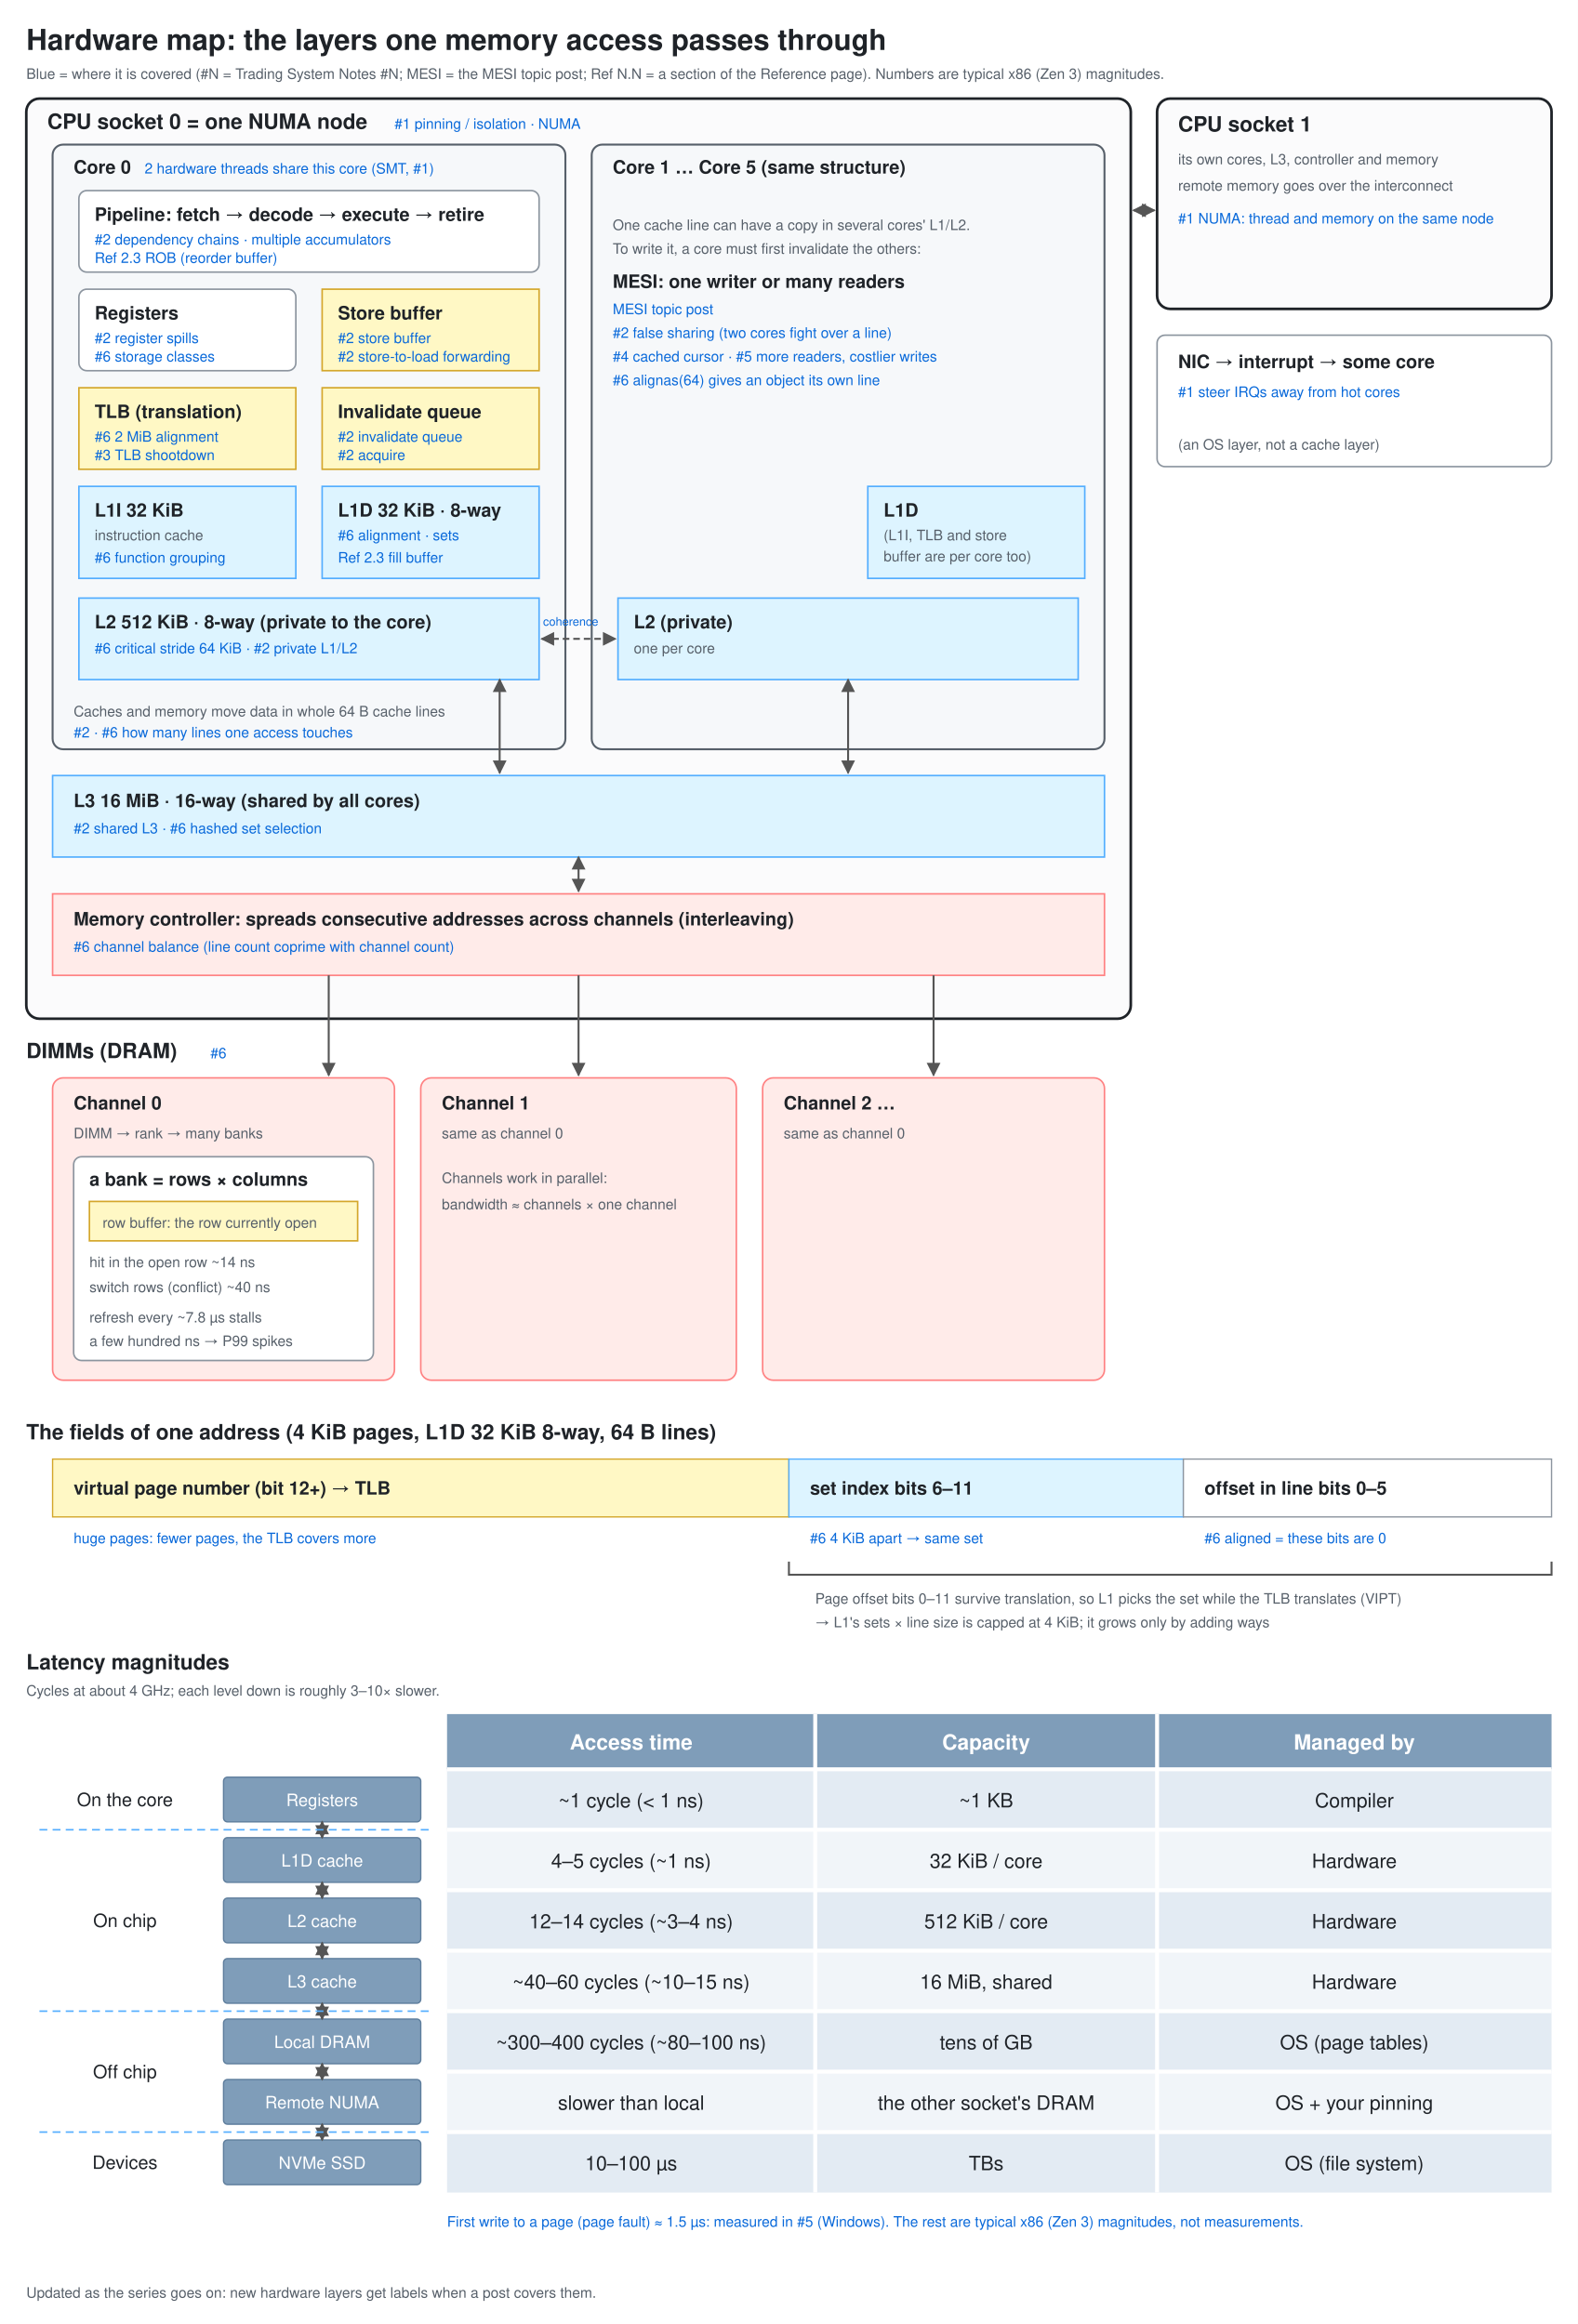
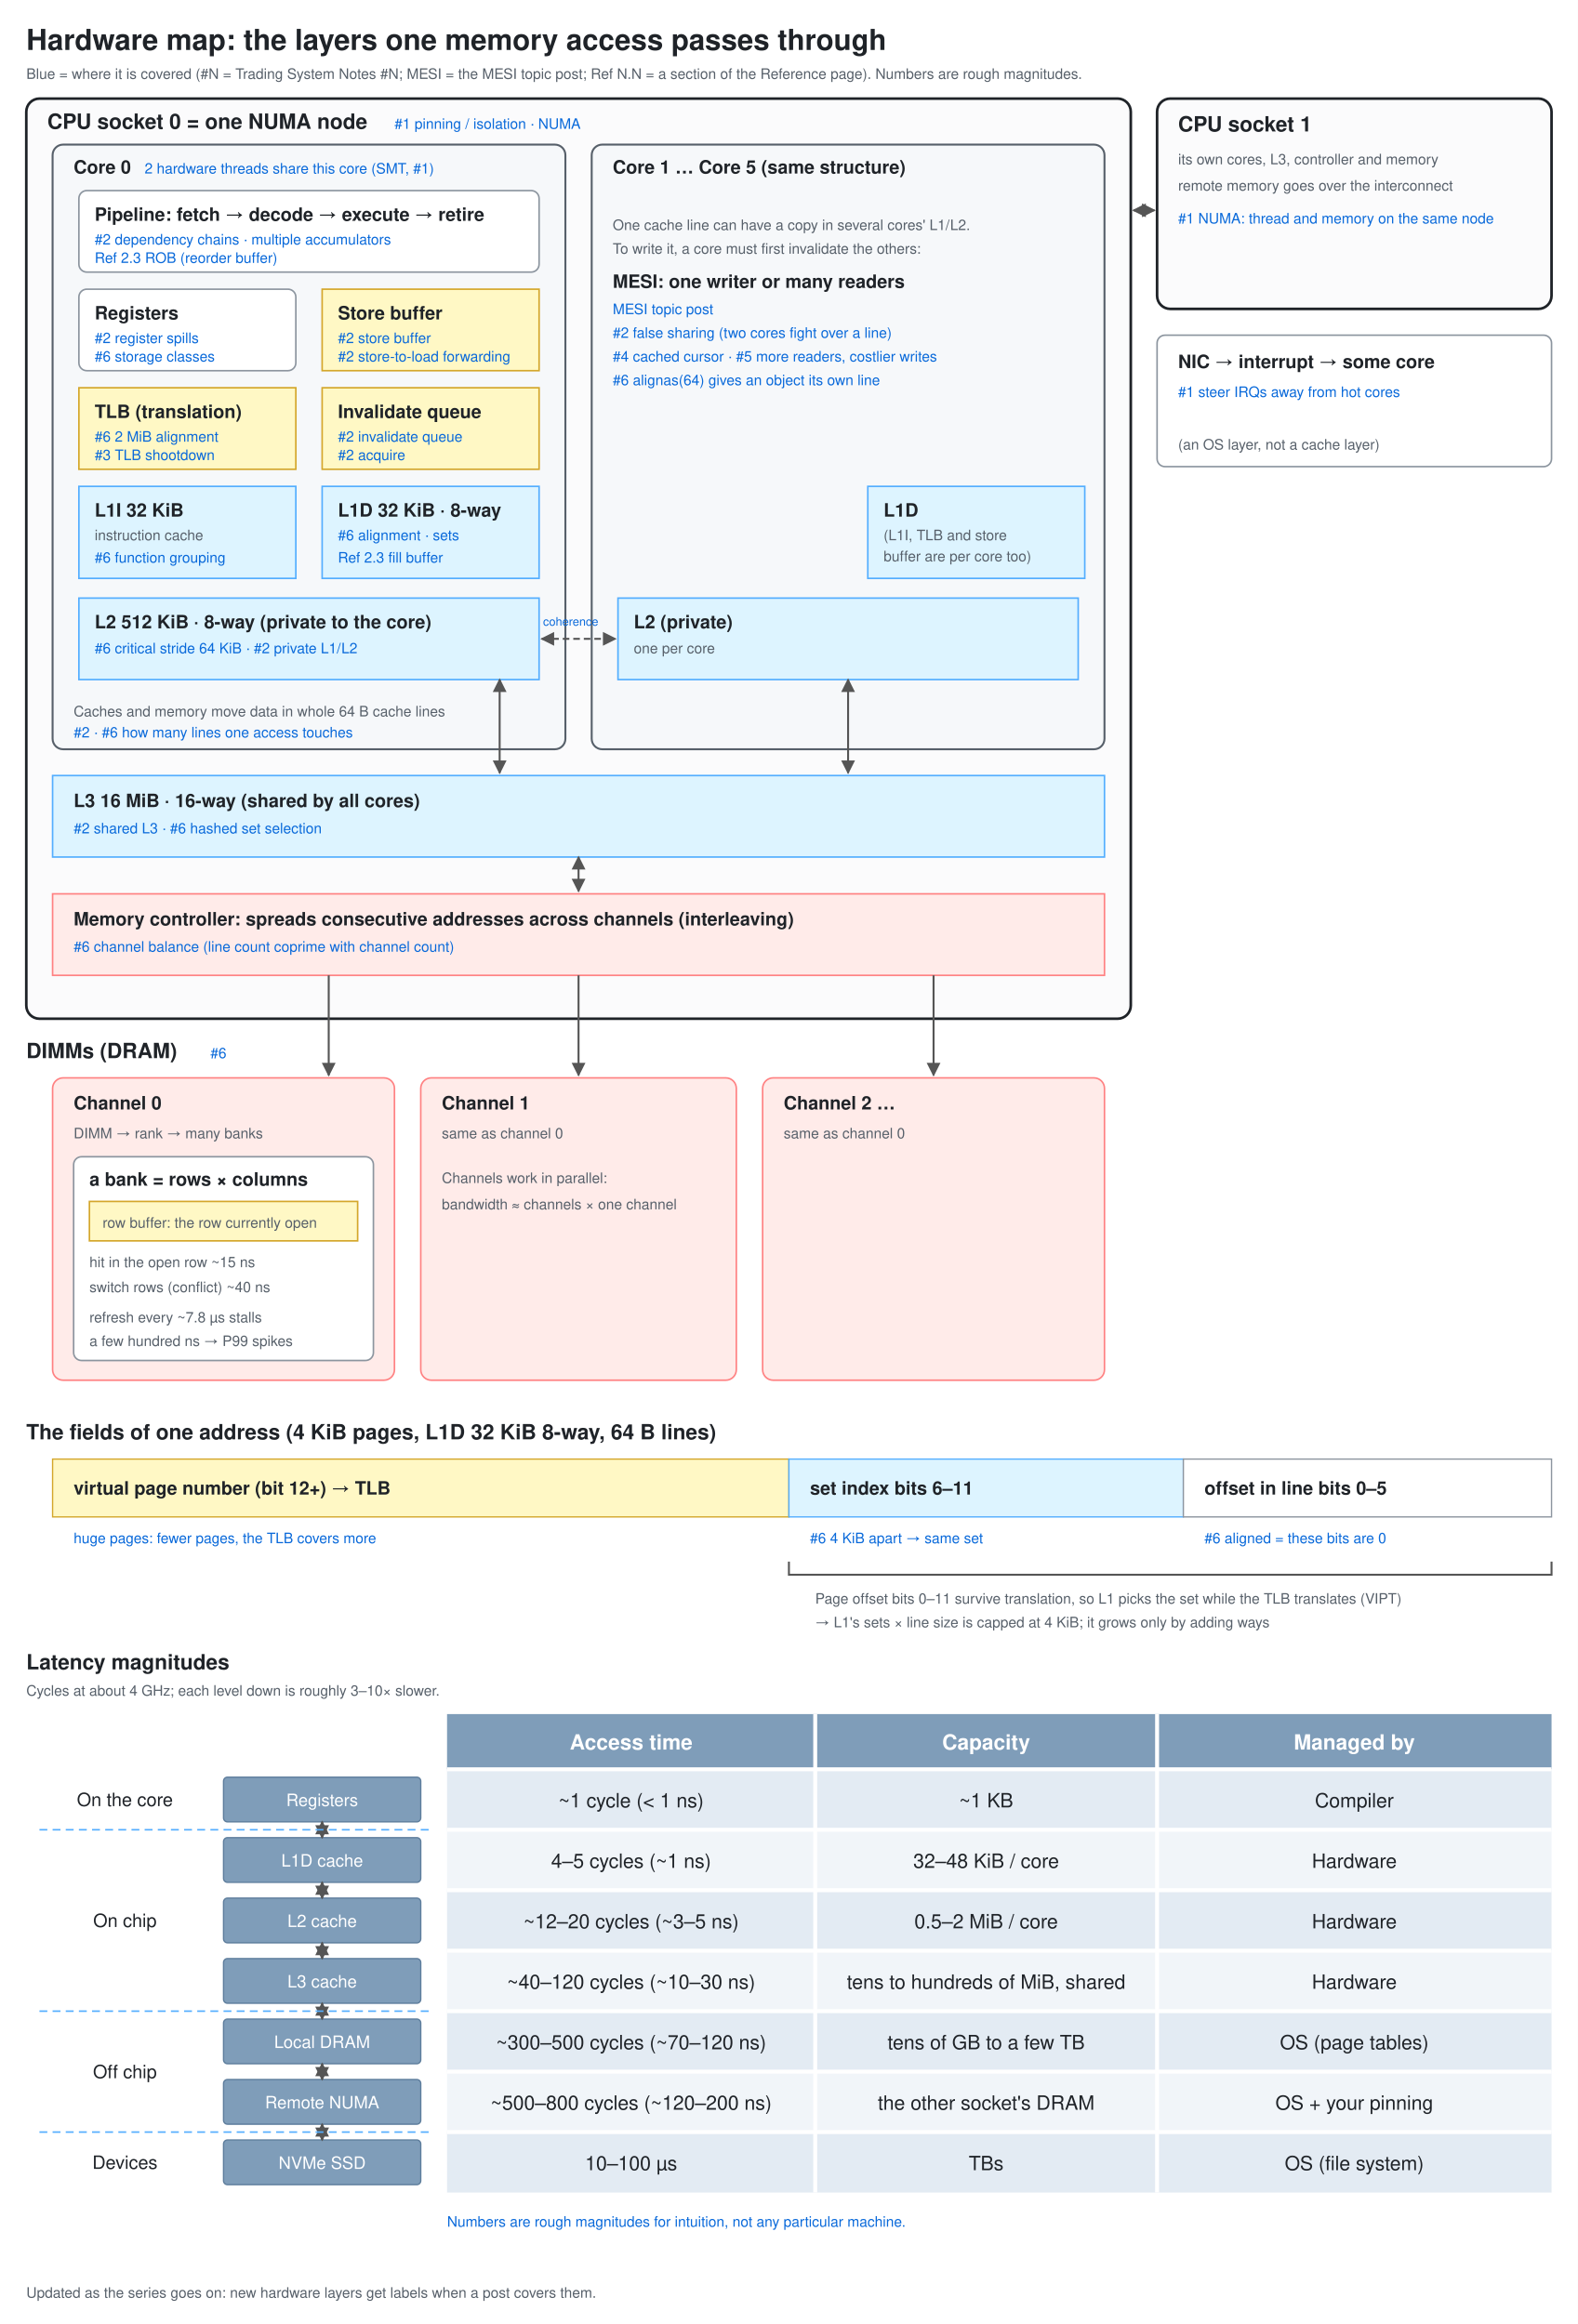
<svg xmlns="http://www.w3.org/2000/svg" viewBox="0 0 1200 1768" width="1200" height="1768" font-family="-apple-system, Segoe UI, Helvetica, Arial, sans-serif">
  <defs>
    <marker id="arr" viewBox="0 0 10 10" refX="9" refY="5" markerWidth="7" markerHeight="7" orient="auto-start-reverse">
      <path d="M0,0 L10,5 L0,10 z" fill="#555" />
    </marker>
    <style>
      .t  { font-size: 14px; font-weight: 600; fill: #1f2328; }
      .s  { font-size: 11px; fill: #57606a; }
      .h  { font-size: 16px; font-weight: 700; fill: #1f2328; }
      .tag{ font-size: 11px; fill: #0969da; }
      .box   { fill: #ffffff; stroke: #8c959f; stroke-width: 1.2; rx: 6; }
      .core  { fill: #f6f8fa; stroke: #57606a; stroke-width: 1.5; }
      .sock  { fill: #fbfbfc; stroke: #1f2328; stroke-width: 2; }
      .cache { fill: #ddf4ff; stroke: #54aeff; stroke-width: 1.2; }
      .buf   { fill: #fff8c5; stroke: #d4a72c; stroke-width: 1.2; }
      .mem   { fill: #ffebe9; stroke: #ff8182; stroke-width: 1.2; }
      .line  { stroke: #555; stroke-width: 1.5; fill: none; }
    </style>
  </defs>
  <rect x="0" y="0" width="1200" height="1768" fill="#ffffff" />
  <text x="20" y="38" class="h" style="font-size:22px">Hardware map: the layers one memory access passes through</text>
-   <text x="20" y="60" class="s">Blue = where it is covered (#N = Trading System Notes #N; MESI = the MESI topic post; Ref N.N = a section of the Reference page). Numbers are typical x86 (Zen 3) magnitudes.</text>
+   <text x="20" y="60" class="s">Blue = where it is covered (#N = Trading System Notes #N; MESI = the MESI topic post; Ref N.N = a section of the Reference page). Numbers are rough magnitudes.</text>
  <rect x="20" y="75" width="840" height="700" rx="10" class="sock" />
  <text x="36" y="98" class="h">CPU socket 0 = one NUMA node</text>
  <text x="300" y="98" class="tag">#1 pinning / isolation · NUMA</text>
  <rect x="40" y="110" width="390" height="460" rx="8" class="core" />
  <text x="56" y="132" class="t">Core 0</text>
  <text x="110" y="132" class="tag">2 hardware threads share this core (SMT, #1)</text>
  <rect x="60" y="145" width="350" height="62" class="box" />
  <text x="72" y="168" class="t">Pipeline: fetch → decode → execute → retire</text>
  <text x="72" y="186" class="tag">#2 dependency chains · multiple accumulators</text>
  <text x="72" y="200" class="tag">Ref 2.3 ROB (reorder buffer)</text>
  <rect x="60" y="220" width="165" height="62" class="box" />
  <text x="72" y="243" class="t">Registers</text>
  <text x="72" y="261" class="tag">#2 register spills</text>
  <text x="72" y="275" class="tag">#6 storage classes</text>
  <rect x="245" y="220" width="165" height="62" class="buf" />
  <text x="257" y="243" class="t">Store buffer</text>
  <text x="257" y="261" class="tag">#2 store buffer</text>
  <text x="257" y="275" class="tag">#2 store-to-load forwarding</text>
  <rect x="60" y="295" width="165" height="62" class="buf" />
  <text x="72" y="318" class="t">TLB (translation)</text>
  <text x="72" y="336" class="tag">#6 2 MiB alignment</text>
  <text x="72" y="350" class="tag">#3 TLB shootdown</text>
  <rect x="245" y="295" width="165" height="62" class="buf" />
  <text x="257" y="318" class="t">Invalidate queue</text>
  <text x="257" y="336" class="tag">#2 invalidate queue</text>
  <text x="257" y="350" class="tag">#2 acquire</text>
  <rect x="60" y="370" width="165" height="70" class="cache" />
  <text x="72" y="393" class="t">L1I 32 KiB</text>
  <text x="72" y="411" class="s">instruction cache</text>
  <text x="72" y="428" class="tag">#6 function grouping</text>
  <rect x="245" y="370" width="165" height="70" class="cache" />
  <text x="257" y="393" class="t">L1D 32 KiB · 8-way</text>
  <text x="257" y="411" class="tag">#6 alignment · sets</text>
  <text x="257" y="428" class="tag">Ref 2.3 fill buffer</text>
  <rect x="60" y="455" width="350" height="62" class="cache" />
  <text x="72" y="478" class="t">L2 512 KiB · 8-way (private to the core)</text>
  <text x="72" y="497" class="tag">#6 critical stride 64 KiB · #2 private L1/L2</text>
  <text x="56" y="545" class="s">Caches and memory move data in whole 64 B cache lines</text>
  <text x="56" y="561" class="tag">#2 · #6 how many lines one access touches</text>
  <rect x="450" y="110" width="390" height="460" rx="8" class="core" />
  <text x="466" y="132" class="t">Core 1 … Core 5 (same structure)</text>
  <text x="466" y="175" class="s">One cache line can have a copy in several cores' L1/L2.</text>
  <text x="466" y="193" class="s">To write it, a core must first invalidate the others:</text>
  <text x="466" y="219" class="t">MESI: one writer or many readers</text>
  <text x="466" y="239" class="tag">MESI topic post</text>
  <text x="466" y="257" class="tag">#2 false sharing (two cores fight over a line)</text>
  <text x="466" y="275" class="tag">#4 cached cursor · #5 more readers, costlier writes</text>
  <text x="466" y="293" class="tag">#6 alignas(64) gives an object its own line</text>
  <rect x="660" y="370" width="165" height="70" class="cache" />
  <text x="672" y="393" class="t">L1D</text>
  <text x="672" y="411" class="s">(L1I, TLB and store</text>
  <text x="672" y="427" class="s">buffer are per core too)</text>
  <rect x="470" y="455" width="350" height="62" class="cache" />
  <text x="482" y="478" class="t">L2 (private)</text>
  <text x="482" y="497" class="s">one per core</text>
  <line x1="412" y1="486" x2="468" y2="486" class="line" marker-start="url(#arr)" marker-end="url(#arr)" stroke-dasharray="5 3" />
  <text x="413" y="476" class="tag" style="font-size:9px">coherence</text>
  <rect x="40" y="590" width="800" height="62" class="cache" />
  <text x="56" y="614" class="t">L3 16 MiB · 16-way (shared by all cores)</text>
  <text x="56" y="634" class="tag">#2 shared L3 · #6 hashed set selection</text>
  <line x1="380" y1="517" x2="380" y2="588" class="line" marker-start="url(#arr)" marker-end="url(#arr)" />
  <line x1="645" y1="517" x2="645" y2="588" class="line" marker-start="url(#arr)" marker-end="url(#arr)" />
  <rect x="40" y="680" width="800" height="62" class="mem" />
  <text x="56" y="704" class="t">Memory controller: spreads consecutive addresses across channels (interleaving)</text>
  <text x="56" y="724" class="tag">#6 channel balance (line count coprime with channel count)</text>
  <line x1="440" y1="652" x2="440" y2="678" class="line" marker-start="url(#arr)" marker-end="url(#arr)" />
  <rect x="880" y="75" width="300" height="160" rx="10" class="sock" />
  <text x="896" y="100" class="h">CPU socket 1</text>
  <text x="896" y="125" class="s">its own cores, L3, controller and memory</text>
  <text x="896" y="145" class="s">remote memory goes over the interconnect</text>
  <text x="896" y="170" class="tag">#1 NUMA: thread and memory on the same node</text>
  <line x1="862" y1="160" x2="878" y2="160" class="line" marker-start="url(#arr)" marker-end="url(#arr)" />
  <rect x="880" y="255" width="300" height="100" rx="8" class="box" />
  <text x="896" y="280" class="t">NIC → interrupt → some core</text>
  <text x="896" y="302" class="tag">#1 steer IRQs away from hot cores</text>
  <text x="896" y="342" class="s">(an OS layer, not a cache layer)</text>
  <text x="20" y="805" class="h">DIMMs (DRAM)</text>
  <text x="160" y="805" class="tag">#6</text>
  <line x1="250" y1="742" x2="250" y2="818" class="line" marker-end="url(#arr)" />
  <line x1="440" y1="742" x2="440" y2="818" class="line" marker-end="url(#arr)" />
  <line x1="710" y1="742" x2="710" y2="818" class="line" marker-end="url(#arr)" />
  <rect x="40" y="820" width="260" height="230" rx="8" class="mem" />
  <text x="56" y="844" class="t">Channel 0</text>
  <text x="56" y="866" class="s">DIMM → rank → many banks</text>
  <rect x="56" y="880" width="228" height="155" class="box" />
  <text x="68" y="902" class="t">a bank = rows × columns</text>
  <rect x="68" y="914" width="204" height="30" class="buf" />
  <text x="78" y="934" class="s">row buffer: the row currently open</text>
-   <text x="68" y="964" class="s">hit in the open row ~14 ns</text>
+   <text x="68" y="964" class="s">hit in the open row ~15 ns</text>
  <text x="68" y="983" class="s">switch rows (conflict) ~40 ns</text>
  <text x="68" y="1006" class="s">refresh every ~7.8 µs stalls</text>
  <text x="68" y="1024" class="s">a few hundred ns → P99 spikes</text>
  <rect x="320" y="820" width="240" height="230" rx="8" class="mem" />
  <text x="336" y="844" class="t">Channel 1</text>
  <text x="336" y="866" class="s">same as channel 0</text>
  <text x="336" y="900" class="s">Channels work in parallel:</text>
  <text x="336" y="920" class="s">bandwidth ≈ channels × one channel</text>
  <rect x="580" y="820" width="260" height="230" rx="8" class="mem" />
  <text x="596" y="844" class="t">Channel 2 …</text>
  <text x="596" y="866" class="s">same as channel 0</text>
  <text x="20" y="1095" class="h">The fields of one address (4 KiB pages, L1D 32 KiB 8-way, 64 B lines)</text>
  <rect x="40" y="1110" width="560" height="44" fill="#fff8c5" stroke="#d4a72c" />
  <rect x="600" y="1110" width="300" height="44" fill="#ddf4ff" stroke="#54aeff" />
  <rect x="900" y="1110" width="280" height="44" fill="#ffffff" stroke="#8c959f" />
  <text x="56" y="1137" class="t">virtual page number (bit 12+) → TLB</text>
  <text x="616" y="1137" class="t">set index bits 6–11</text>
  <text x="916" y="1137" class="t">offset in line bits 0–5</text>
  <text x="56" y="1174" class="tag">huge pages: fewer pages, the TLB covers more</text>
  <text x="616" y="1174" class="tag">#6 4 KiB apart → same set</text>
  <text x="916" y="1174" class="tag">#6 aligned = these bits are 0</text>
  <path d="M600,1188 L600,1198 L1180,1198 L1180,1188" class="line" />
  <text x="620" y="1220" class="s">Page offset bits 0–11 survive translation, so L1 picks the set while the TLB translates (VIPT)</text>
  <text x="620" y="1238" class="s">→ L1's sets × line size is capped at 4 KiB; it grows only by adding ways</text>
  <text x="20" y="1270" class="h">Latency magnitudes</text>
  <text x="20" y="1290" class="s">Cycles at about 4 GHz; each level down is roughly 3–10× slower.</text>
  <rect x="340" y="1304" width="840" height="42" fill="#7f9db9" />
  <text x="480" y="1331" text-anchor="middle" style="font-size:16px;font-weight:700;fill:#ffffff">Access time</text>
  <text x="750" y="1331" text-anchor="middle" style="font-size:16px;font-weight:700;fill:#ffffff">Capacity</text>
  <text x="1030" y="1331" text-anchor="middle" style="font-size:16px;font-weight:700;fill:#ffffff">Managed by</text>
  <line x1="620" y1="1304" x2="620" y2="1668" stroke="#ffffff" stroke-width="3" />
  <line x1="880" y1="1304" x2="880" y2="1668" stroke="#ffffff" stroke-width="3" />
  <rect x="340" y="1346" width="840" height="46" fill="#e3ebf3" />
  <line x1="340" y1="1346" x2="1180" y2="1346" stroke="#ffffff" stroke-width="3" />
  <text x="480" y="1375" text-anchor="middle" style="font-size:15px;fill:#1f2328">~1 cycle (&lt; 1 ns)</text>
  <text x="750" y="1375" text-anchor="middle" style="font-size:15px;fill:#1f2328">~1 KB</text>
  <text x="1030" y="1375" text-anchor="middle" style="font-size:15px;fill:#1f2328">Compiler</text>
  <rect x="170" y="1352" width="150" height="34" rx="3" fill="#7f9db9" stroke="#5d7d9c" />
  <text x="245" y="1374" text-anchor="middle" style="font-size:13px;fill:#ffffff">Registers</text>
  <line x1="620" y1="1346" x2="620" y2="1392" stroke="#ffffff" stroke-width="3" />
  <line x1="880" y1="1346" x2="880" y2="1392" stroke="#ffffff" stroke-width="3" />
  <rect x="340" y="1392" width="840" height="46" fill="#f1f5f9" />
  <line x1="340" y1="1392" x2="1180" y2="1392" stroke="#ffffff" stroke-width="3" />
  <text x="480" y="1421" text-anchor="middle" style="font-size:15px;fill:#1f2328">4–5 cycles (~1 ns)</text>
-   <text x="750" y="1421" text-anchor="middle" style="font-size:15px;fill:#1f2328">32 KiB / core</text>
+   <text x="750" y="1421" text-anchor="middle" style="font-size:15px;fill:#1f2328">32–48 KiB / core</text>
  <text x="1030" y="1421" text-anchor="middle" style="font-size:15px;fill:#1f2328">Hardware</text>
  <rect x="170" y="1398" width="150" height="34" rx="3" fill="#7f9db9" stroke="#5d7d9c" />
  <text x="245" y="1420" text-anchor="middle" style="font-size:13px;fill:#ffffff">L1D cache</text>
  <line x1="620" y1="1392" x2="620" y2="1438" stroke="#ffffff" stroke-width="3" />
  <line x1="880" y1="1392" x2="880" y2="1438" stroke="#ffffff" stroke-width="3" />
  <rect x="340" y="1438" width="840" height="46" fill="#e3ebf3" />
  <line x1="340" y1="1438" x2="1180" y2="1438" stroke="#ffffff" stroke-width="3" />
-   <text x="480" y="1467" text-anchor="middle" style="font-size:15px;fill:#1f2328">12–14 cycles (~3–4 ns)</text>
-   <text x="750" y="1467" text-anchor="middle" style="font-size:15px;fill:#1f2328">512 KiB / core</text>
+   <text x="480" y="1467" text-anchor="middle" style="font-size:15px;fill:#1f2328">~12–20 cycles (~3–5 ns)</text>
+   <text x="750" y="1467" text-anchor="middle" style="font-size:15px;fill:#1f2328">0.5–2 MiB / core</text>
  <text x="1030" y="1467" text-anchor="middle" style="font-size:15px;fill:#1f2328">Hardware</text>
  <rect x="170" y="1444" width="150" height="34" rx="3" fill="#7f9db9" stroke="#5d7d9c" />
  <text x="245" y="1466" text-anchor="middle" style="font-size:13px;fill:#ffffff">L2 cache</text>
  <line x1="620" y1="1438" x2="620" y2="1484" stroke="#ffffff" stroke-width="3" />
  <line x1="880" y1="1438" x2="880" y2="1484" stroke="#ffffff" stroke-width="3" />
  <rect x="340" y="1484" width="840" height="46" fill="#f1f5f9" />
  <line x1="340" y1="1484" x2="1180" y2="1484" stroke="#ffffff" stroke-width="3" />
-   <text x="480" y="1513" text-anchor="middle" style="font-size:15px;fill:#1f2328">~40–60 cycles (~10–15 ns)</text>
-   <text x="750" y="1513" text-anchor="middle" style="font-size:15px;fill:#1f2328">16 MiB, shared</text>
+   <text x="480" y="1513" text-anchor="middle" style="font-size:15px;fill:#1f2328">~40–120 cycles (~10–30 ns)</text>
+   <text x="750" y="1513" text-anchor="middle" style="font-size:15px;fill:#1f2328">tens to hundreds of MiB, shared</text>
  <text x="1030" y="1513" text-anchor="middle" style="font-size:15px;fill:#1f2328">Hardware</text>
  <rect x="170" y="1490" width="150" height="34" rx="3" fill="#7f9db9" stroke="#5d7d9c" />
  <text x="245" y="1512" text-anchor="middle" style="font-size:13px;fill:#ffffff">L3 cache</text>
  <line x1="620" y1="1484" x2="620" y2="1530" stroke="#ffffff" stroke-width="3" />
  <line x1="880" y1="1484" x2="880" y2="1530" stroke="#ffffff" stroke-width="3" />
  <rect x="340" y="1530" width="840" height="46" fill="#e3ebf3" />
  <line x1="340" y1="1530" x2="1180" y2="1530" stroke="#ffffff" stroke-width="3" />
-   <text x="480" y="1559" text-anchor="middle" style="font-size:15px;fill:#1f2328">~300–400 cycles (~80–100 ns)</text>
-   <text x="750" y="1559" text-anchor="middle" style="font-size:15px;fill:#1f2328">tens of GB</text>
+   <text x="480" y="1559" text-anchor="middle" style="font-size:15px;fill:#1f2328">~300–500 cycles (~70–120 ns)</text>
+   <text x="750" y="1559" text-anchor="middle" style="font-size:15px;fill:#1f2328">tens of GB to a few TB</text>
  <text x="1030" y="1559" text-anchor="middle" style="font-size:15px;fill:#1f2328">OS (page tables)</text>
  <rect x="170" y="1536" width="150" height="34" rx="3" fill="#7f9db9" stroke="#5d7d9c" />
  <text x="245" y="1558" text-anchor="middle" style="font-size:13px;fill:#ffffff">Local DRAM</text>
  <line x1="620" y1="1530" x2="620" y2="1576" stroke="#ffffff" stroke-width="3" />
  <line x1="880" y1="1530" x2="880" y2="1576" stroke="#ffffff" stroke-width="3" />
  <rect x="340" y="1576" width="840" height="46" fill="#f1f5f9" />
  <line x1="340" y1="1576" x2="1180" y2="1576" stroke="#ffffff" stroke-width="3" />
-   <text x="480" y="1605" text-anchor="middle" style="font-size:15px;fill:#1f2328">slower than local</text>
+   <text x="480" y="1605" text-anchor="middle" style="font-size:15px;fill:#1f2328">~500–800 cycles (~120–200 ns)</text>
  <text x="750" y="1605" text-anchor="middle" style="font-size:15px;fill:#1f2328">the other socket's DRAM</text>
  <text x="1030" y="1605" text-anchor="middle" style="font-size:15px;fill:#1f2328">OS + your pinning</text>
  <rect x="170" y="1582" width="150" height="34" rx="3" fill="#7f9db9" stroke="#5d7d9c" />
  <text x="245" y="1604" text-anchor="middle" style="font-size:13px;fill:#ffffff">Remote NUMA</text>
  <line x1="620" y1="1576" x2="620" y2="1622" stroke="#ffffff" stroke-width="3" />
  <line x1="880" y1="1576" x2="880" y2="1622" stroke="#ffffff" stroke-width="3" />
  <rect x="340" y="1622" width="840" height="46" fill="#e3ebf3" />
  <line x1="340" y1="1622" x2="1180" y2="1622" stroke="#ffffff" stroke-width="3" />
  <text x="480" y="1651" text-anchor="middle" style="font-size:15px;fill:#1f2328">10–100 µs</text>
  <text x="750" y="1651" text-anchor="middle" style="font-size:15px;fill:#1f2328">TBs</text>
  <text x="1030" y="1651" text-anchor="middle" style="font-size:15px;fill:#1f2328">OS (file system)</text>
  <rect x="170" y="1628" width="150" height="34" rx="3" fill="#7f9db9" stroke="#5d7d9c" />
  <text x="245" y="1650" text-anchor="middle" style="font-size:13px;fill:#ffffff">NVMe SSD</text>
  <line x1="620" y1="1622" x2="620" y2="1668" stroke="#ffffff" stroke-width="3" />
  <line x1="880" y1="1622" x2="880" y2="1668" stroke="#ffffff" stroke-width="3" />
  <line x1="245" y1="1386" x2="245" y2="1398" class="line" marker-start="url(#arr)" marker-end="url(#arr)" />
  <line x1="245" y1="1432" x2="245" y2="1444" class="line" marker-start="url(#arr)" marker-end="url(#arr)" />
  <line x1="245" y1="1478" x2="245" y2="1490" class="line" marker-start="url(#arr)" marker-end="url(#arr)" />
  <line x1="245" y1="1524" x2="245" y2="1536" class="line" marker-start="url(#arr)" marker-end="url(#arr)" />
  <line x1="245" y1="1570" x2="245" y2="1582" class="line" marker-start="url(#arr)" marker-end="url(#arr)" />
  <line x1="245" y1="1616" x2="245" y2="1628" class="line" marker-start="url(#arr)" marker-end="url(#arr)" />
  <text x="95" y="1374" text-anchor="middle" style="font-size:14px;fill:#1f2328">On the core</text>
  <line x1="30" y1="1392" x2="330" y2="1392" stroke="#54aeff" stroke-width="1.2" stroke-dasharray="6 4" />
  <text x="95" y="1466" text-anchor="middle" style="font-size:14px;fill:#1f2328">On chip</text>
  <line x1="30" y1="1530" x2="330" y2="1530" stroke="#54aeff" stroke-width="1.2" stroke-dasharray="6 4" />
  <text x="95" y="1581" text-anchor="middle" style="font-size:14px;fill:#1f2328">Off chip</text>
  <line x1="30" y1="1622" x2="330" y2="1622" stroke="#54aeff" stroke-width="1.2" stroke-dasharray="6 4" />
  <text x="95" y="1650" text-anchor="middle" style="font-size:14px;fill:#1f2328">Devices</text>
-   <text x="340" y="1694" class="tag">First write to a page (page fault) ≈ 1.5 µs: measured in #5 (Windows). The rest are typical x86 (Zen 3) magnitudes, not measurements.</text>
+   <text x="340" y="1694" class="tag">Numbers are rough magnitudes for intuition, not any particular machine.</text>
  <text x="20" y="1748" class="s">Updated as the series goes on: new hardware layers get labels when a post covers them.</text>
</svg>
